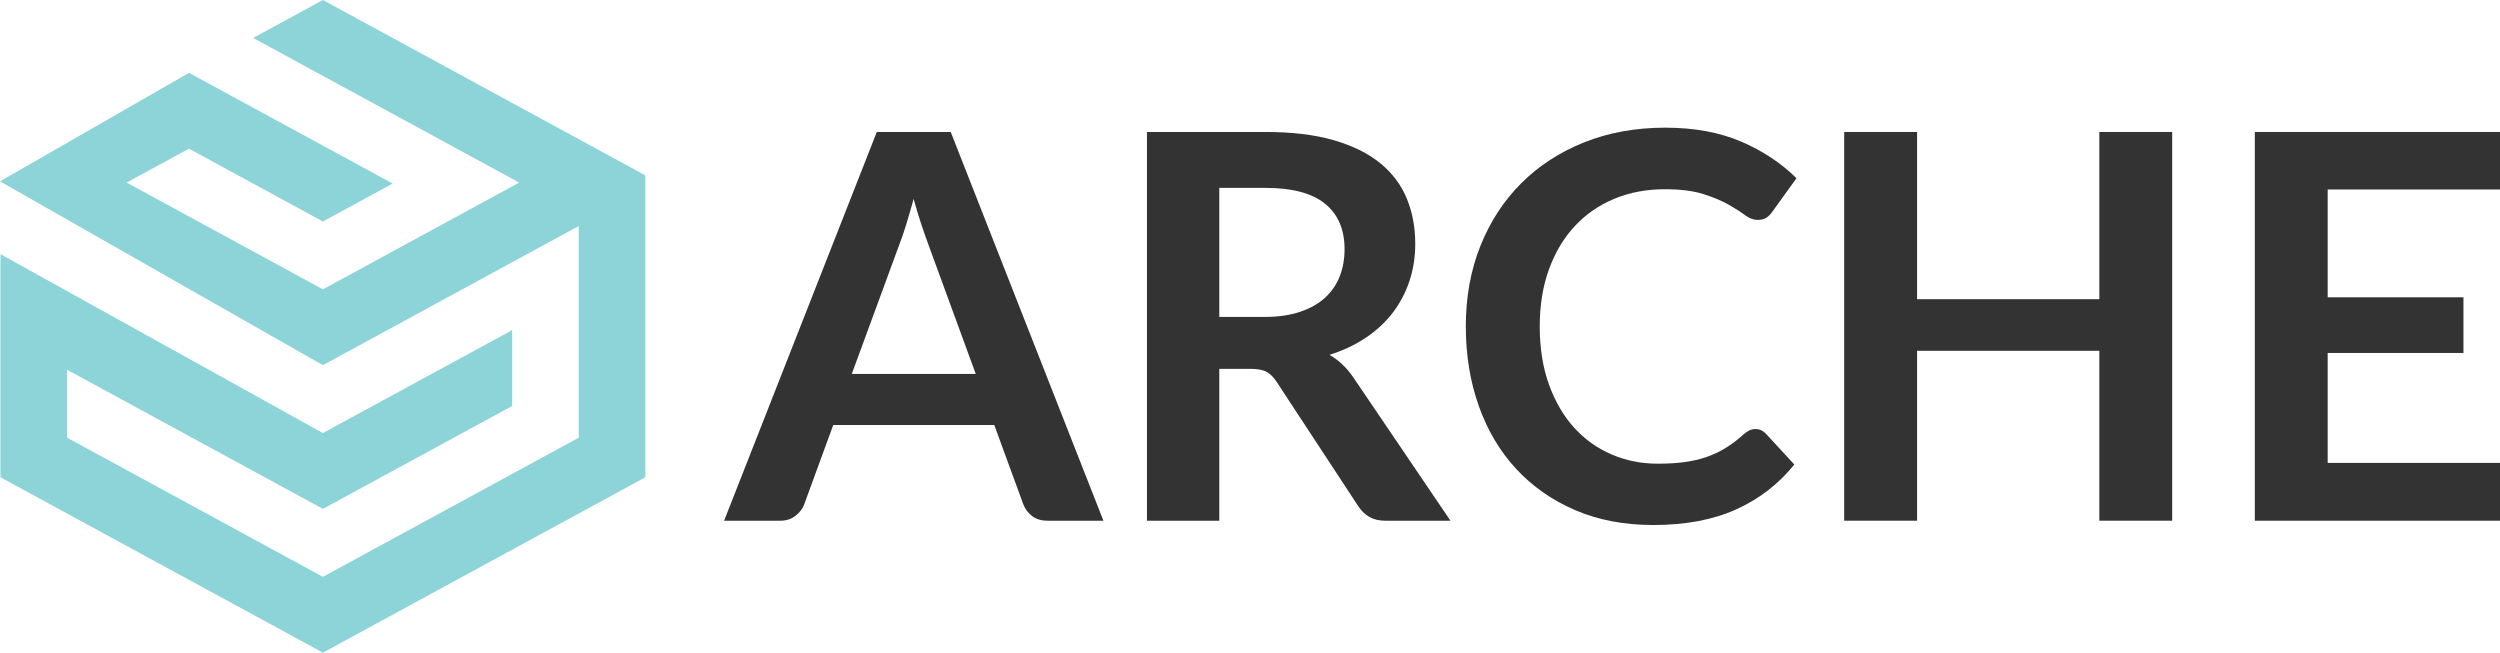
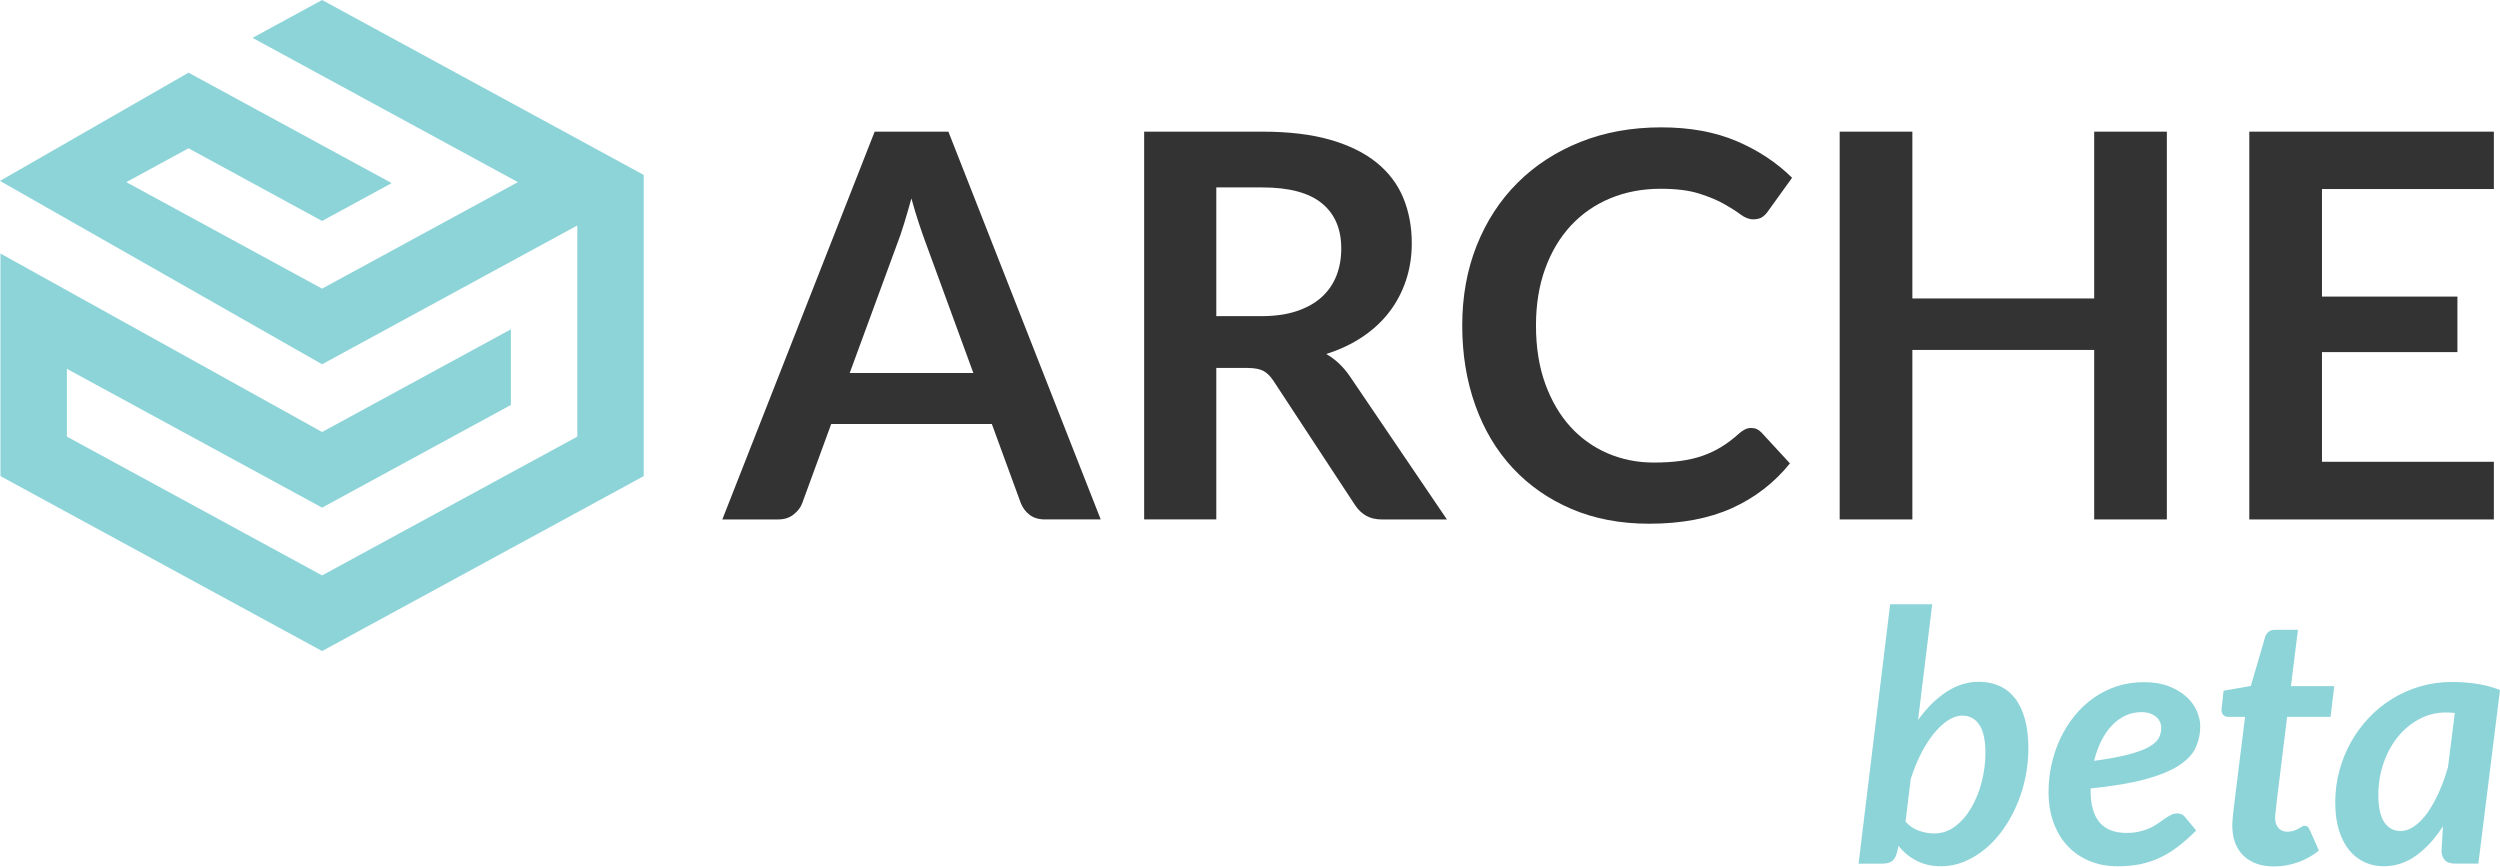
- <svg xmlns="http://www.w3.org/2000/svg" version="1.1" id="Layer_1" x="0px" y="0px" width="257.209px" height="67.148px" viewBox="0 0 257.209 67.148" enable-background="new 0 0 257.209 67.148" xml:space="preserve">
+ <svg xmlns="http://www.w3.org/2000/svg" version="1.1" id="Layer_1" x="0px" y="0px" width="257.841px" height="89.36px" viewBox="0 0 257.841 89.36" enable-background="new 0 0 257.841 89.36" xml:space="preserve">
  <g>
    <g>
-       <path fill="#333333" d="M113.524,53.572h-5.754c-0.646,0-1.175-0.161-1.591-0.484c-0.415-0.322-0.713-0.723-0.898-1.203    l-2.987-8.159H85.728l-2.987,8.159c-0.147,0.424-0.438,0.812-0.872,1.162c-0.435,0.351-0.963,0.526-1.591,0.526h-5.78    l15.711-39.995h7.605L113.524,53.572z M87.635,38.47h12.752l-4.869-13.304c-0.221-0.59-0.465-1.285-0.732-2.088    c-0.269-0.802-0.531-1.674-0.788-2.615c-0.259,0.941-0.512,1.817-0.762,2.628c-0.249,0.812-0.493,1.521-0.731,2.129L87.635,38.47z    " />
-       <path fill="#333333" d="M125.445,37.945v15.627h-7.441V13.578h12.198c2.728,0,5.065,0.281,7.012,0.844    c1.944,0.562,3.54,1.351,4.785,2.365c1.243,1.014,2.157,2.226,2.736,3.637c0.581,1.411,0.871,2.965,0.871,4.661    c0,1.346-0.196,2.619-0.594,3.817c-0.396,1.199-0.969,2.287-1.715,3.264c-0.747,0.977-1.668,1.834-2.767,2.572    c-1.098,0.738-2.345,1.328-3.747,1.771c0.94,0.535,1.751,1.299,2.434,2.295l10.014,14.771h-6.693    c-0.646,0-1.194-0.129-1.646-0.388c-0.453-0.258-0.834-0.627-1.147-1.106l-8.408-12.806c-0.314-0.479-0.66-0.82-1.037-1.023    c-0.379-0.203-0.937-0.304-1.673-0.304H125.445z M125.445,32.607h4.646c1.401,0,2.623-0.175,3.664-0.525    c1.041-0.351,1.899-0.834,2.572-1.453c0.673-0.618,1.176-1.351,1.509-2.199c0.331-0.848,0.497-1.779,0.497-2.793    c0-2.029-0.669-3.586-2.006-4.675c-1.336-1.087-3.379-1.631-6.125-1.631h-4.757V32.607z" />
-       <path fill="#333333" d="M180.624,44.14c0.404,0,0.755,0.158,1.05,0.471l2.933,3.181c-1.623,2.01-3.619,3.55-5.987,4.619    c-2.371,1.069-5.215,1.604-8.533,1.604c-2.97,0-5.639-0.507-8.007-1.521c-2.37-1.014-4.394-2.425-6.071-4.232    c-1.679-1.807-2.964-3.963-3.858-6.472c-0.895-2.508-1.343-5.246-1.343-8.215c0-3.005,0.498-5.757,1.494-8.256    c0.995-2.499,2.396-4.651,4.203-6.459c1.809-1.807,3.971-3.213,6.486-4.218c2.519-1.005,5.297-1.507,8.34-1.507    c2.969,0,5.563,0.476,7.786,1.424c2.222,0.95,4.126,2.209,5.711,3.776l-2.49,3.457c-0.146,0.222-0.336,0.415-0.565,0.581    c-0.23,0.166-0.549,0.25-0.953,0.25c-0.427,0-0.858-0.166-1.302-0.498c-0.441-0.332-1.006-0.692-1.687-1.079    c-0.683-0.387-1.544-0.747-2.586-1.079c-1.041-0.332-2.365-0.498-3.97-0.498c-1.88,0-3.609,0.328-5.188,0.981    c-1.574,0.655-2.93,1.591-4.063,2.808c-1.135,1.217-2.02,2.697-2.656,4.439c-0.635,1.742-0.954,3.701-0.954,5.877    c0,2.25,0.319,4.25,0.954,6.002c0.637,1.751,1.499,3.226,2.586,4.425c1.089,1.199,2.37,2.115,3.845,2.751    c1.476,0.636,3.062,0.955,4.758,0.955c1.013,0,1.932-0.055,2.752-0.166c0.821-0.111,1.577-0.287,2.269-0.526    c0.691-0.24,1.346-0.548,1.963-0.927c0.617-0.377,1.232-0.843,1.84-1.397c0.185-0.165,0.378-0.298,0.581-0.4    C180.162,44.191,180.383,44.14,180.624,44.14z" />
-       <path fill="#333333" d="M223.482,53.572h-7.495V36.091h-18.752v17.481h-7.497V13.578h7.497v17.204h18.752V13.578h7.495V53.572z" />
-       <path fill="#333333" d="M257.209,13.578v5.918h-17.729v11.092h13.969v5.726h-13.969v11.312h17.729v5.947h-25.224V13.578H257.209z" />
+       <g>
+         <path fill="#333333" d="M113.524,53.572h-5.754c-0.646,0-1.175-0.161-1.591-0.484c-0.415-0.321-0.713-0.723-0.898-1.202     l-2.987-8.159H85.728l-2.987,8.159c-0.147,0.424-0.438,0.812-0.872,1.161c-0.435,0.352-0.963,0.526-1.591,0.526h-5.78     l15.711-39.995h7.605L113.524,53.572z M87.635,38.47h12.752l-4.869-13.305c-0.221-0.59-0.465-1.285-0.732-2.088     c-0.269-0.802-0.531-1.674-0.788-2.615c-0.259,0.941-0.512,1.817-0.762,2.628c-0.249,0.812-0.493,1.521-0.731,2.13L87.635,38.47z     " />
+         <path fill="#333333" d="M125.445,37.945v15.627h-7.441V13.578h12.198c2.729,0,5.064,0.281,7.012,0.844     c1.944,0.562,3.54,1.352,4.785,2.365c1.243,1.015,2.156,2.227,2.736,3.637c0.58,1.411,0.871,2.966,0.871,4.661     c0,1.347-0.196,2.619-0.594,3.817c-0.396,1.199-0.97,2.287-1.716,3.264c-0.747,0.978-1.668,1.834-2.767,2.572     c-1.098,0.738-2.346,1.328-3.747,1.771c0.94,0.535,1.751,1.3,2.434,2.296l10.015,14.771h-6.693c-0.646,0-1.193-0.129-1.646-0.388     c-0.453-0.258-0.834-0.627-1.146-1.106l-8.408-12.806c-0.314-0.479-0.66-0.82-1.037-1.023c-0.379-0.203-0.938-0.304-1.673-0.304     h-3.182V37.945z M125.445,32.607h4.646c1.401,0,2.623-0.175,3.664-0.525s1.898-0.834,2.572-1.453     c0.673-0.617,1.176-1.351,1.509-2.198c0.331-0.849,0.497-1.779,0.497-2.793c0-2.029-0.669-3.586-2.006-4.676     c-1.336-1.087-3.379-1.631-6.125-1.631h-4.757V32.607z" />
+         <path fill="#333333" d="M180.624,44.14c0.404,0,0.755,0.157,1.05,0.471l2.933,3.181c-1.623,2.011-3.619,3.55-5.986,4.619     c-2.371,1.069-5.215,1.604-8.533,1.604c-2.97,0-5.639-0.508-8.007-1.521c-2.37-1.014-4.394-2.425-6.071-4.231     c-1.679-1.808-2.964-3.964-3.857-6.473c-0.896-2.508-1.344-5.246-1.344-8.215c0-3.005,0.498-5.757,1.494-8.256     c0.995-2.499,2.396-4.651,4.203-6.459c1.809-1.807,3.971-3.213,6.486-4.218c2.519-1.005,5.297-1.507,8.34-1.507     c2.969,0,5.562,0.476,7.786,1.424c2.222,0.949,4.126,2.209,5.711,3.775l-2.49,3.457c-0.146,0.223-0.336,0.415-0.565,0.581     s-0.549,0.25-0.953,0.25c-0.426,0-0.857-0.166-1.301-0.498c-0.441-0.332-1.006-0.691-1.688-1.079     c-0.684-0.387-1.544-0.747-2.586-1.079c-1.041-0.331-2.365-0.497-3.971-0.497c-1.879,0-3.608,0.327-5.188,0.98     c-1.574,0.655-2.93,1.591-4.062,2.808c-1.135,1.218-2.021,2.697-2.656,4.439c-0.635,1.742-0.954,3.701-0.954,5.877     c0,2.25,0.319,4.25,0.954,6.002c0.637,1.751,1.499,3.227,2.586,4.425c1.089,1.199,2.369,2.115,3.845,2.751     c1.476,0.637,3.062,0.955,4.759,0.955c1.012,0,1.932-0.055,2.752-0.166c0.82-0.11,1.576-0.287,2.269-0.525     c0.69-0.24,1.346-0.549,1.963-0.928c0.616-0.377,1.231-0.843,1.84-1.396c0.185-0.165,0.378-0.298,0.581-0.4     C180.162,44.191,180.383,44.14,180.624,44.14z" />
+         <path fill="#333333" d="M223.481,53.572h-7.494V36.091h-18.752v17.481h-7.498V13.578h7.498v17.204h18.752V13.578h7.494V53.572z" />
+         <path fill="#333333" d="M257.209,13.578v5.918h-17.729v11.092h13.97v5.727h-13.97v11.312h17.729v5.947h-25.224V13.578H257.209z" />
+       </g>
+       <polygon fill="#8DD4D9" points="33.221,0 26.044,3.904 53.414,18.785 33.22,29.768 13.027,18.785 19.443,15.295 33.22,22.789     33.226,22.785 40.399,18.884 19.443,7.494 0,18.659 33.22,37.57 59.54,23.254 59.54,45.031 33.22,59.346 6.901,45.031     6.901,38.042 33.22,52.356 52.694,41.765 52.694,33.963 33.22,44.555 0.047,26.146 0.047,49.105 33.22,67.148 66.394,49.105     66.394,18.043   " />
    </g>
-     <polygon fill="#8DD4D9" points="33.221,0 26.044,3.904 53.414,18.785 33.22,29.768 13.027,18.785 19.443,15.295 33.22,22.789    33.226,22.785 40.399,18.884 19.443,7.494 0,18.659 33.22,37.57 59.54,23.254 59.54,45.031 33.22,59.346 6.901,45.031    6.901,38.042 33.22,52.356 52.694,41.765 52.694,33.963 33.22,44.555 0.047,26.146 0.047,49.105 33.22,67.148 66.394,49.105    66.394,18.043  " />
+     <g>
+       <path fill="#8DD4D9" d="M191.685,89.072l3.258-26.748h4.338l-1.458,11.934c0.864-1.212,1.827-2.171,2.89-2.88    c1.062-0.708,2.192-1.062,3.393-1.062c0.768,0,1.467,0.141,2.097,0.423s1.167,0.705,1.611,1.269    c0.443,0.564,0.786,1.278,1.026,2.143c0.239,0.864,0.359,1.878,0.359,3.042c0,1.044-0.107,2.07-0.324,3.078    c-0.216,1.008-0.521,1.962-0.918,2.861c-0.396,0.9-0.866,1.729-1.412,2.484c-0.547,0.756-1.155,1.41-1.827,1.962    c-0.673,0.552-1.39,0.984-2.151,1.296c-0.762,0.312-1.551,0.468-2.367,0.468c-0.948,0-1.791-0.188-2.528-0.566    c-0.738-0.378-1.359-0.892-1.863-1.539l-0.145,0.612c-0.096,0.432-0.258,0.744-0.485,0.936c-0.229,0.192-0.588,0.288-1.08,0.288    H191.685z M202.377,73.808c-0.492,0-0.99,0.168-1.494,0.504s-0.993,0.798-1.468,1.386c-0.474,0.588-0.912,1.281-1.313,2.079    c-0.402,0.798-0.747,1.653-1.035,2.564l-0.54,4.41c0.408,0.444,0.876,0.756,1.404,0.937c0.527,0.18,1.05,0.27,1.565,0.27    c0.792,0,1.513-0.245,2.16-0.737c0.648-0.492,1.203-1.135,1.665-1.927s0.819-1.683,1.071-2.673s0.378-1.982,0.378-2.979    c0-1.296-0.21-2.26-0.63-2.89S203.133,73.808,202.377,73.808z" />
+       <path fill="#8DD4D9" d="M226.922,74.888c0,0.827-0.165,1.584-0.495,2.268s-0.922,1.296-1.773,1.836s-2.007,1.005-3.465,1.396    c-1.458,0.39-3.315,0.699-5.571,0.927v0.233c0,2.904,1.23,4.356,3.69,4.356c0.527,0,0.996-0.051,1.404-0.153    c0.407-0.102,0.765-0.225,1.07-0.369c0.307-0.144,0.582-0.306,0.828-0.485c0.246-0.181,0.474-0.342,0.685-0.486    c0.209-0.144,0.416-0.267,0.62-0.369c0.204-0.102,0.426-0.152,0.666-0.152c0.145,0,0.288,0.033,0.433,0.099    c0.144,0.066,0.264,0.165,0.359,0.297l1.135,1.368c-0.637,0.636-1.261,1.188-1.872,1.656c-0.612,0.468-1.236,0.852-1.872,1.151    c-0.637,0.301-1.309,0.522-2.017,0.666c-0.708,0.145-1.481,0.216-2.321,0.216c-1.08,0-2.059-0.183-2.935-0.549    c-0.876-0.365-1.626-0.882-2.25-1.548s-1.106-1.47-1.449-2.412c-0.342-0.941-0.513-1.995-0.513-3.159    c0-0.972,0.105-1.926,0.315-2.861c0.21-0.937,0.513-1.824,0.909-2.664c0.396-0.84,0.882-1.614,1.458-2.322    c0.575-0.708,1.227-1.319,1.952-1.836c0.727-0.516,1.524-0.918,2.395-1.206s1.803-0.432,2.799-0.432    c0.972,0,1.821,0.138,2.547,0.414c0.726,0.275,1.332,0.633,1.818,1.07c0.485,0.438,0.849,0.928,1.089,1.468    S226.922,74.372,226.922,74.888z M220.855,73.448c-0.601,0-1.158,0.123-1.674,0.369c-0.517,0.246-0.981,0.591-1.396,1.035    c-0.414,0.443-0.773,0.975-1.08,1.593c-0.306,0.618-0.549,1.293-0.729,2.025c1.487-0.204,2.685-0.426,3.591-0.666    s1.608-0.505,2.106-0.792c0.497-0.288,0.828-0.595,0.989-0.918c0.162-0.324,0.243-0.673,0.243-1.045    c0-0.18-0.039-0.365-0.117-0.558c-0.078-0.191-0.197-0.362-0.359-0.513s-0.372-0.276-0.63-0.378    C221.542,73.499,221.228,73.448,220.855,73.448z" />
+       <path fill="#8DD4D9" d="M230.233,85.31c0-0.084,0-0.183,0-0.297s0.009-0.282,0.026-0.505c0.019-0.222,0.048-0.516,0.09-0.882    c0.042-0.365,0.1-0.837,0.171-1.413l1.026-8.279h-1.746c-0.204,0-0.369-0.063-0.495-0.189s-0.188-0.314-0.188-0.566    c0-0.013,0.003-0.036,0.009-0.072s0.015-0.117,0.027-0.243c0.012-0.126,0.032-0.315,0.062-0.567s0.069-0.605,0.117-1.062    l2.808-0.486l1.477-5.04c0.071-0.239,0.194-0.426,0.369-0.558c0.174-0.132,0.387-0.198,0.639-0.198h2.376l-0.72,5.814h4.464    l-0.378,3.168h-4.482l-0.99,8.046c-0.06,0.492-0.104,0.882-0.135,1.17s-0.054,0.513-0.072,0.675    c-0.018,0.162-0.029,0.276-0.035,0.342c-0.007,0.066-0.01,0.111-0.01,0.136c0,0.456,0.111,0.815,0.333,1.079    c0.223,0.265,0.537,0.396,0.945,0.396c0.252,0,0.468-0.033,0.648-0.099c0.18-0.066,0.335-0.136,0.468-0.207    c0.132-0.072,0.249-0.142,0.351-0.207c0.102-0.066,0.201-0.1,0.297-0.1c0.132,0,0.237,0.033,0.315,0.1    c0.078,0.065,0.146,0.165,0.207,0.297l0.954,2.16c-0.66,0.54-1.393,0.947-2.196,1.224s-1.614,0.414-2.43,0.414    c-1.309,0-2.344-0.354-3.105-1.062C230.668,87.591,230.269,86.594,230.233,85.31z" />
+       <path fill="#8DD4D9" d="M255.609,89.072h-2.341c-0.539,0-0.918-0.126-1.134-0.378s-0.323-0.57-0.323-0.954l0.144-2.52    c-0.816,1.271-1.734,2.276-2.754,3.015c-1.021,0.738-2.143,1.106-3.366,1.106c-0.696,0-1.347-0.138-1.953-0.413    c-0.605-0.276-1.134-0.688-1.584-1.233s-0.804-1.229-1.062-2.052c-0.259-0.822-0.388-1.785-0.388-2.89    c0-1.104,0.139-2.178,0.414-3.222c0.276-1.044,0.669-2.025,1.18-2.943c0.51-0.918,1.125-1.761,1.845-2.528    c0.72-0.769,1.526-1.428,2.421-1.98c0.894-0.552,1.86-0.98,2.898-1.287c1.037-0.306,2.133-0.459,3.284-0.459    c0.828,0,1.659,0.061,2.493,0.181s1.653,0.336,2.457,0.647L255.609,89.072z M247.581,85.706c0.492,0,0.975-0.168,1.449-0.504    c0.474-0.336,0.921-0.801,1.341-1.395c0.42-0.595,0.81-1.293,1.17-2.098c0.36-0.804,0.672-1.668,0.936-2.592l0.702-5.58    c-0.323-0.036-0.624-0.054-0.899-0.054c-0.996,0-1.92,0.228-2.772,0.684c-0.852,0.456-1.59,1.071-2.214,1.846    c-0.624,0.773-1.113,1.674-1.467,2.699c-0.354,1.026-0.531,2.109-0.531,3.249c0,1.296,0.204,2.244,0.612,2.845    C246.314,85.406,246.873,85.706,247.581,85.706z" />
+     </g>
  </g>
</svg>
